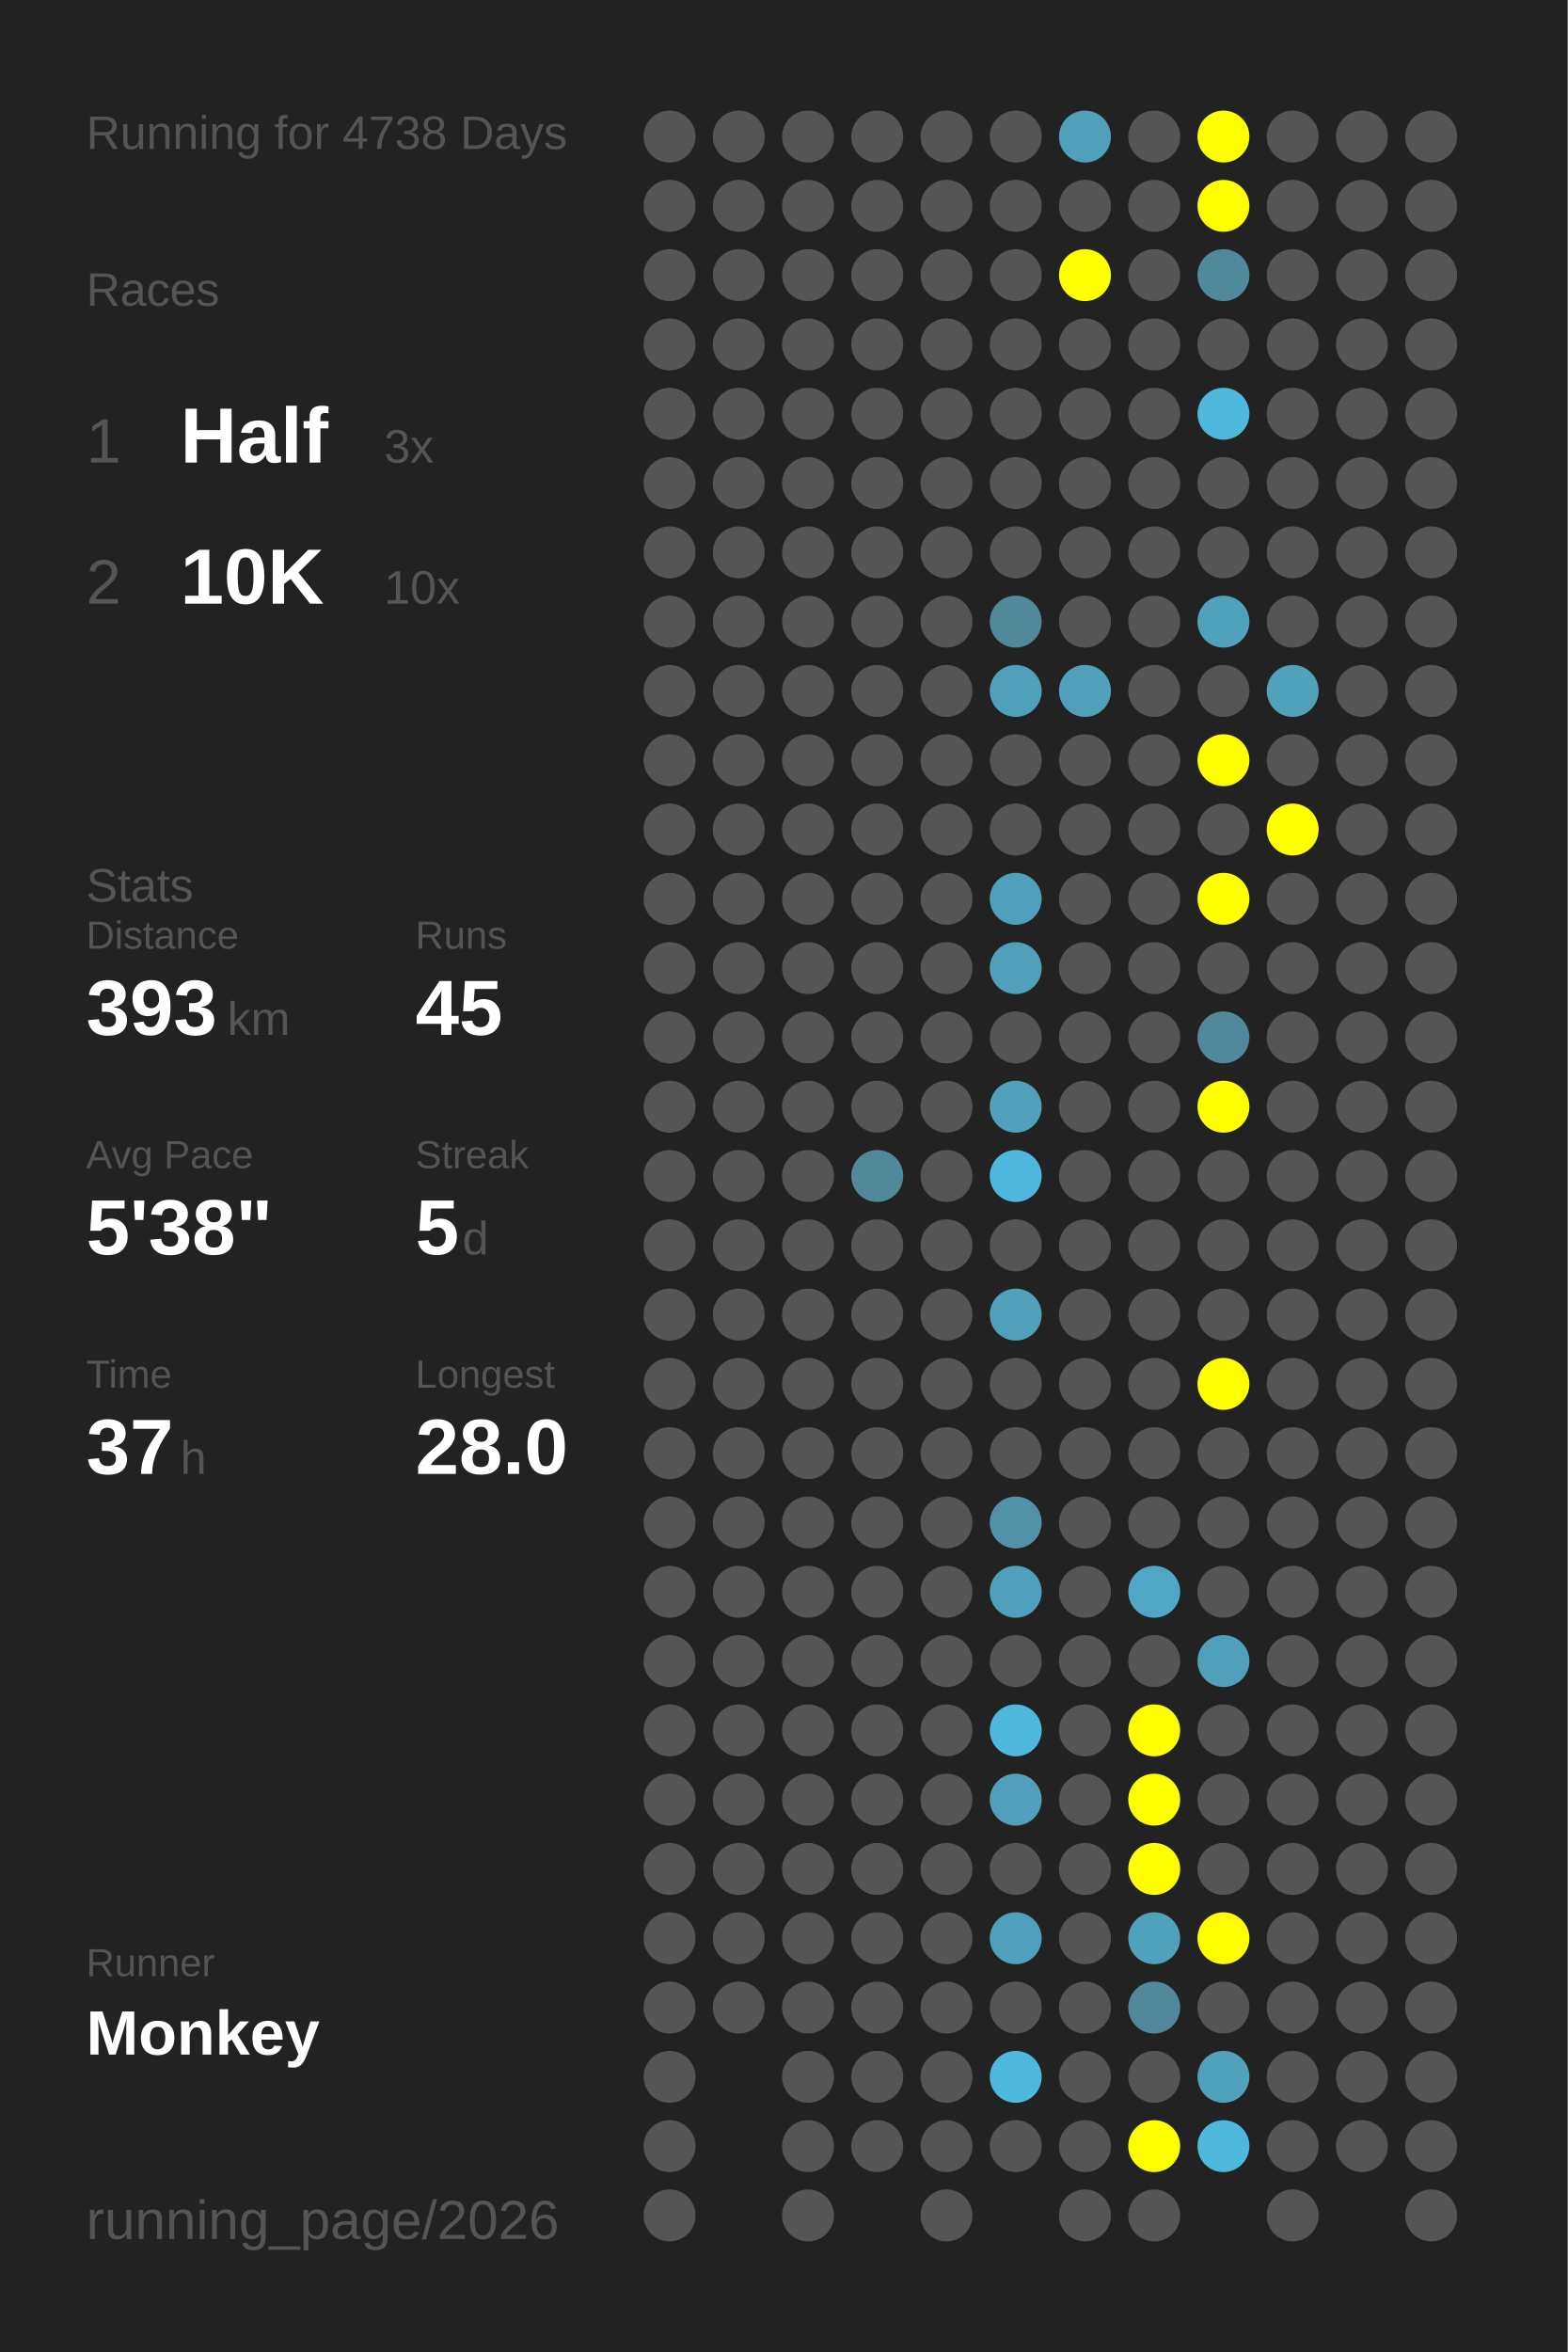
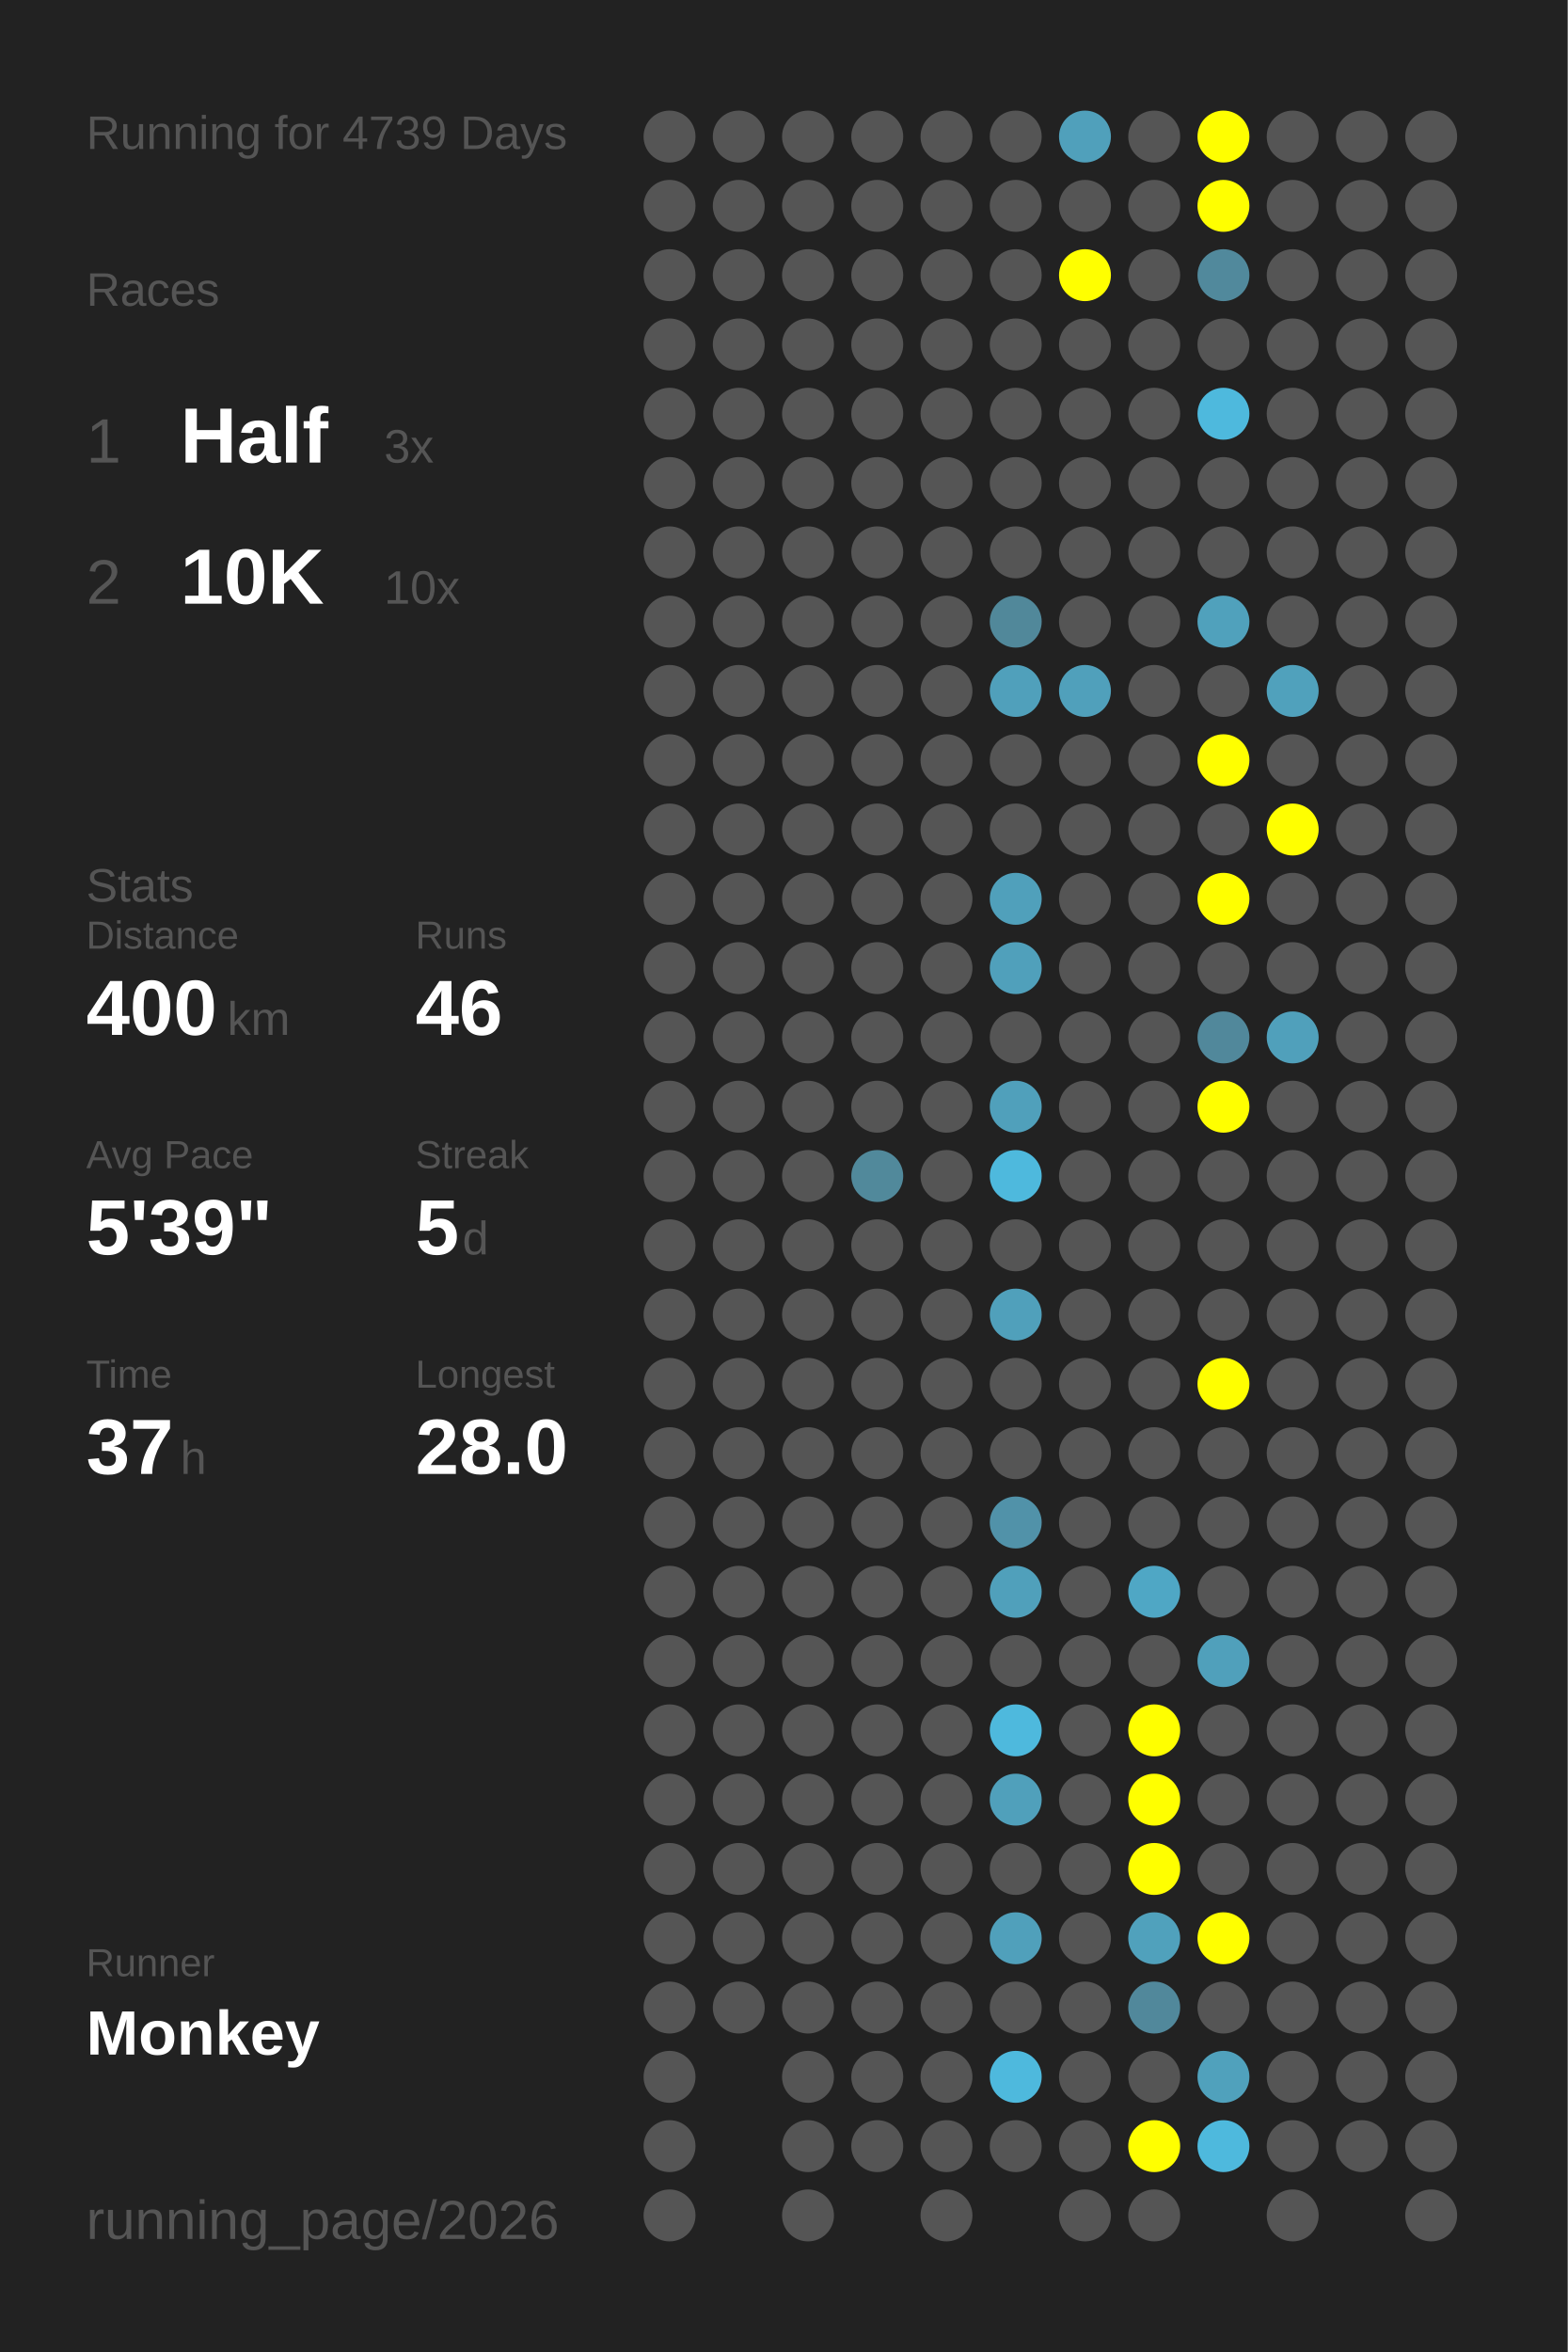
<svg xmlns="http://www.w3.org/2000/svg" baseProfile="full" height="300mm" version="1.1" viewBox="0,0,200,300" width="200mm">
  <defs />
  <rect fill="#222222" height="300" width="200" x="0" y="0" />
-   <text fill="#555555" style="font-size:6px; font-family:Arial;" x="11" y="19">Running for 4738 Days</text>
+   <text fill="#555555" style="font-size:6px; font-family:Arial;" x="11" y="19">Running for 4739 Days</text>
  <text fill="#555555" style="font-size:6px; font-family:Arial;" x="11" y="39">Races</text>
  <text fill="#555555" style="font-size:8px; font-family:Arial;" x="11" y="59">1</text>
  <text fill="#FFFFFF" style="font-size:10px; font-family:Arial; font-weight:bold;" x="23" y="59">Half</text>
  <text fill="#555555" style="font-size:6px; font-family:Arial;" x="49" y="59">3x</text>
  <text fill="#555555" style="font-size:8px; font-family:Arial;" x="11" y="77">2</text>
  <text fill="#FFFFFF" style="font-size:10px; font-family:Arial; font-weight:bold;" x="23" y="77">10K</text>
  <text fill="#555555" style="font-size:6px; font-family:Arial;" x="49" y="77">10x</text>
  <text fill="#555555" style="font-size:6px; font-family:Arial;" x="11" y="115">Stats</text>
  <text fill="#555555" style="font-size:5px; font-family:Arial;" x="11" y="121">Distance</text>
-   <text fill="#FFFFFF" style="font-size:10px; font-family:Arial; font-weight:bold;" x="11" y="132">393</text>
+   <text fill="#FFFFFF" style="font-size:10px; font-family:Arial; font-weight:bold;" x="11" y="132">400</text>
  <text fill="#555555" style="font-size:6px; font-family:Arial;" x="29" y="132">km</text>
  <text fill="#555555" style="font-size:5px; font-family:Arial;" x="53" y="121">Runs</text>
-   <text fill="#FFFFFF" style="font-size:10px; font-family:Arial; font-weight:bold;" x="53" y="132">45</text>
+   <text fill="#FFFFFF" style="font-size:10px; font-family:Arial; font-weight:bold;" x="53" y="132">46</text>
  <text fill="#555555" style="font-size:5px; font-family:Arial;" x="11" y="149">Avg Pace</text>
-   <text fill="#FFFFFF" style="font-size:10px; font-family:Arial; font-weight:bold;" x="11" y="160">5'38"</text>
+   <text fill="#FFFFFF" style="font-size:10px; font-family:Arial; font-weight:bold;" x="11" y="160">5'39"</text>
  <text fill="#555555" style="font-size:5px; font-family:Arial;" x="53" y="149">Streak</text>
  <text fill="#FFFFFF" style="font-size:10px; font-family:Arial; font-weight:bold;" x="53" y="160">5</text>
  <text fill="#555555" style="font-size:6px; font-family:Arial;" x="59" y="160">d</text>
  <text fill="#555555" style="font-size:5px; font-family:Arial;" x="11" y="177">Time</text>
  <text fill="#FFFFFF" style="font-size:10px; font-family:Arial; font-weight:bold;" x="11" y="188">37</text>
  <text fill="#555555" style="font-size:6px; font-family:Arial;" x="23" y="188">h</text>
  <text fill="#555555" style="font-size:5px; font-family:Arial;" x="53" y="177">Longest</text>
  <text fill="#FFFFFF" style="font-size:10px; font-family:Arial; font-weight:bold;" x="53" y="188">28.0</text>
  <text fill="#555555" style="font-size:5px; font-family:Arial;" x="11" y="252.065">Runner</text>
  <text fill="#FFFFFF" style="font-size:8px; font-family:Arial; font-weight:bold;" x="11" y="262.065">Monkey</text>
  <text fill="#555555" style="font-size:7px; font-family:Arial;" x="11" y="285.581">running_page/2026</text>
  <circle cx="85.417" cy="17.419" fill="#555555" r="3.312" />
  <circle cx="85.417" cy="26.258" fill="#555555" r="3.312" />
  <circle cx="85.417" cy="35.097" fill="#555555" r="3.312" />
  <circle cx="85.417" cy="43.935" fill="#555555" r="3.312" />
  <circle cx="85.417" cy="52.774" fill="#555555" r="3.312" />
  <circle cx="85.417" cy="61.613" fill="#555555" r="3.312" />
  <circle cx="85.417" cy="70.452" fill="#555555" r="3.312" />
  <circle cx="85.417" cy="79.29" fill="#555555" r="3.312" />
  <circle cx="85.417" cy="88.129" fill="#555555" r="3.312" />
  <circle cx="85.417" cy="96.968" fill="#555555" r="3.312" />
  <circle cx="85.417" cy="105.806" fill="#555555" r="3.312" />
  <circle cx="85.417" cy="114.645" fill="#555555" r="3.312" />
  <circle cx="85.417" cy="123.484" fill="#555555" r="3.312" />
  <circle cx="85.417" cy="132.323" fill="#555555" r="3.312" />
  <circle cx="85.417" cy="141.161" fill="#555555" r="3.312" />
  <circle cx="85.417" cy="150" fill="#555555" r="3.312" />
  <circle cx="85.417" cy="158.839" fill="#555555" r="3.312" />
  <circle cx="85.417" cy="167.677" fill="#555555" r="3.312" />
  <circle cx="85.417" cy="176.516" fill="#555555" r="3.312" />
  <circle cx="85.417" cy="185.355" fill="#555555" r="3.312" />
  <circle cx="85.417" cy="194.194" fill="#555555" r="3.312" />
  <circle cx="85.417" cy="203.032" fill="#555555" r="3.312" />
  <circle cx="85.417" cy="211.871" fill="#555555" r="3.312" />
  <circle cx="85.417" cy="220.71" fill="#555555" r="3.312" />
  <circle cx="85.417" cy="229.548" fill="#555555" r="3.312" />
  <circle cx="85.417" cy="238.387" fill="#555555" r="3.312" />
  <circle cx="85.417" cy="247.226" fill="#555555" r="3.312" />
  <circle cx="85.417" cy="256.065" fill="#555555" r="3.312" />
  <circle cx="85.417" cy="264.903" fill="#555555" r="3.312" />
  <circle cx="85.417" cy="273.742" fill="#555555" r="3.312" />
  <circle cx="85.417" cy="282.581" fill="#555555" r="3.312" />
  <circle cx="94.25" cy="17.419" fill="#555555" r="3.312" />
  <circle cx="94.25" cy="26.258" fill="#555555" r="3.312" />
  <circle cx="94.25" cy="35.097" fill="#555555" r="3.312" />
  <circle cx="94.25" cy="43.935" fill="#555555" r="3.312" />
  <circle cx="94.25" cy="52.774" fill="#555555" r="3.312" />
  <circle cx="94.25" cy="61.613" fill="#555555" r="3.312" />
  <circle cx="94.25" cy="70.452" fill="#555555" r="3.312" />
  <circle cx="94.25" cy="79.29" fill="#555555" r="3.312" />
  <circle cx="94.25" cy="88.129" fill="#555555" r="3.312" />
  <circle cx="94.25" cy="96.968" fill="#555555" r="3.312" />
  <circle cx="94.25" cy="105.806" fill="#555555" r="3.312" />
  <circle cx="94.25" cy="114.645" fill="#555555" r="3.312" />
  <circle cx="94.25" cy="123.484" fill="#555555" r="3.312" />
  <circle cx="94.25" cy="132.323" fill="#555555" r="3.312" />
  <circle cx="94.25" cy="141.161" fill="#555555" r="3.312" />
  <circle cx="94.25" cy="150" fill="#555555" r="3.312" />
  <circle cx="94.25" cy="158.839" fill="#555555" r="3.312" />
  <circle cx="94.25" cy="167.677" fill="#555555" r="3.312" />
  <circle cx="94.25" cy="176.516" fill="#555555" r="3.312" />
  <circle cx="94.25" cy="185.355" fill="#555555" r="3.312" />
  <circle cx="94.25" cy="194.194" fill="#555555" r="3.312" />
  <circle cx="94.25" cy="203.032" fill="#555555" r="3.312" />
  <circle cx="94.25" cy="211.871" fill="#555555" r="3.312" />
  <circle cx="94.25" cy="220.71" fill="#555555" r="3.312" />
  <circle cx="94.25" cy="229.548" fill="#555555" r="3.312" />
  <circle cx="94.25" cy="238.387" fill="#555555" r="3.312" />
  <circle cx="94.25" cy="247.226" fill="#555555" r="3.312" />
  <circle cx="94.25" cy="256.065" fill="#555555" r="3.312" />
  <circle cx="103.083" cy="17.419" fill="#555555" r="3.312" />
  <circle cx="103.083" cy="26.258" fill="#555555" r="3.312" />
  <circle cx="103.083" cy="35.097" fill="#555555" r="3.312" />
  <circle cx="103.083" cy="43.935" fill="#555555" r="3.312" />
  <circle cx="103.083" cy="52.774" fill="#555555" r="3.312" />
  <circle cx="103.083" cy="61.613" fill="#555555" r="3.312" />
  <circle cx="103.083" cy="70.452" fill="#555555" r="3.312" />
  <circle cx="103.083" cy="79.29" fill="#555555" r="3.312" />
  <circle cx="103.083" cy="88.129" fill="#555555" r="3.312" />
  <circle cx="103.083" cy="96.968" fill="#555555" r="3.312" />
  <circle cx="103.083" cy="105.806" fill="#555555" r="3.312" />
  <circle cx="103.083" cy="114.645" fill="#555555" r="3.312" />
  <circle cx="103.083" cy="123.484" fill="#555555" r="3.312" />
  <circle cx="103.083" cy="132.323" fill="#555555" r="3.312" />
  <circle cx="103.083" cy="141.161" fill="#555555" r="3.312" />
  <circle cx="103.083" cy="150" fill="#555555" r="3.312" />
  <circle cx="103.083" cy="158.839" fill="#555555" r="3.312" />
  <circle cx="103.083" cy="167.677" fill="#555555" r="3.312" />
  <circle cx="103.083" cy="176.516" fill="#555555" r="3.312" />
  <circle cx="103.083" cy="185.355" fill="#555555" r="3.312" />
  <circle cx="103.083" cy="194.194" fill="#555555" r="3.312" />
  <circle cx="103.083" cy="203.032" fill="#555555" r="3.312" />
  <circle cx="103.083" cy="211.871" fill="#555555" r="3.312" />
  <circle cx="103.083" cy="220.71" fill="#555555" r="3.312" />
  <circle cx="103.083" cy="229.548" fill="#555555" r="3.312" />
  <circle cx="103.083" cy="238.387" fill="#555555" r="3.312" />
  <circle cx="103.083" cy="247.226" fill="#555555" r="3.312" />
  <circle cx="103.083" cy="256.065" fill="#555555" r="3.312" />
  <circle cx="103.083" cy="264.903" fill="#555555" r="3.312" />
  <circle cx="103.083" cy="273.742" fill="#555555" r="3.312" />
  <circle cx="103.083" cy="282.581" fill="#555555" r="3.312" />
  <circle cx="111.917" cy="17.419" fill="#555555" r="3.312" />
  <circle cx="111.917" cy="26.258" fill="#555555" r="3.312" />
  <circle cx="111.917" cy="35.097" fill="#555555" r="3.312" />
  <circle cx="111.917" cy="43.935" fill="#555555" r="3.312" />
  <circle cx="111.917" cy="52.774" fill="#555555" r="3.312" />
  <circle cx="111.917" cy="61.613" fill="#555555" r="3.312" />
  <circle cx="111.917" cy="70.452" fill="#555555" r="3.312" />
  <circle cx="111.917" cy="79.29" fill="#555555" r="3.312" />
  <circle cx="111.917" cy="88.129" fill="#555555" r="3.312" />
  <circle cx="111.917" cy="96.968" fill="#555555" r="3.312" />
  <circle cx="111.917" cy="105.806" fill="#555555" r="3.312" />
  <circle cx="111.917" cy="114.645" fill="#555555" r="3.312" />
  <circle cx="111.917" cy="123.484" fill="#555555" r="3.312" />
  <circle cx="111.917" cy="132.323" fill="#555555" r="3.312" />
  <circle cx="111.917" cy="141.161" fill="#555555" r="3.312" />
  <circle cx="111.917" cy="150" fill="#51899b" r="3.312" />
  <circle cx="111.917" cy="158.839" fill="#555555" r="3.312" />
  <circle cx="111.917" cy="167.677" fill="#555555" r="3.312" />
  <circle cx="111.917" cy="176.516" fill="#555555" r="3.312" />
  <circle cx="111.917" cy="185.355" fill="#555555" r="3.312" />
  <circle cx="111.917" cy="194.194" fill="#555555" r="3.312" />
  <circle cx="111.917" cy="203.032" fill="#555555" r="3.312" />
  <circle cx="111.917" cy="211.871" fill="#555555" r="3.312" />
  <circle cx="111.917" cy="220.71" fill="#555555" r="3.312" />
  <circle cx="111.917" cy="229.548" fill="#555555" r="3.312" />
  <circle cx="111.917" cy="238.387" fill="#555555" r="3.312" />
  <circle cx="111.917" cy="247.226" fill="#555555" r="3.312" />
  <circle cx="111.917" cy="256.065" fill="#555555" r="3.312" />
  <circle cx="111.917" cy="264.903" fill="#555555" r="3.312" />
  <circle cx="111.917" cy="273.742" fill="#555555" r="3.312" />
  <circle cx="120.75" cy="17.419" fill="#555555" r="3.312" />
  <circle cx="120.75" cy="26.258" fill="#555555" r="3.312" />
  <circle cx="120.75" cy="35.097" fill="#555555" r="3.312" />
  <circle cx="120.75" cy="43.935" fill="#555555" r="3.312" />
  <circle cx="120.75" cy="52.774" fill="#555555" r="3.312" />
  <circle cx="120.75" cy="61.613" fill="#555555" r="3.312" />
  <circle cx="120.75" cy="70.452" fill="#555555" r="3.312" />
  <circle cx="120.75" cy="79.29" fill="#555555" r="3.312" />
  <circle cx="120.75" cy="88.129" fill="#555555" r="3.312" />
  <circle cx="120.75" cy="96.968" fill="#555555" r="3.312" />
  <circle cx="120.75" cy="105.806" fill="#555555" r="3.312" />
  <circle cx="120.75" cy="114.645" fill="#555555" r="3.312" />
  <circle cx="120.75" cy="123.484" fill="#555555" r="3.312" />
  <circle cx="120.75" cy="132.323" fill="#555555" r="3.312" />
  <circle cx="120.75" cy="141.161" fill="#555555" r="3.312" />
  <circle cx="120.75" cy="150" fill="#555555" r="3.312" />
  <circle cx="120.75" cy="158.839" fill="#555555" r="3.312" />
  <circle cx="120.75" cy="167.677" fill="#555555" r="3.312" />
  <circle cx="120.75" cy="176.516" fill="#555555" r="3.312" />
  <circle cx="120.75" cy="185.355" fill="#555555" r="3.312" />
  <circle cx="120.75" cy="194.194" fill="#555555" r="3.312" />
  <circle cx="120.75" cy="203.032" fill="#555555" r="3.312" />
  <circle cx="120.75" cy="211.871" fill="#555555" r="3.312" />
  <circle cx="120.75" cy="220.71" fill="#555555" r="3.312" />
  <circle cx="120.75" cy="229.548" fill="#555555" r="3.312" />
  <circle cx="120.75" cy="238.387" fill="#555555" r="3.312" />
  <circle cx="120.75" cy="247.226" fill="#555555" r="3.312" />
  <circle cx="120.75" cy="256.065" fill="#555555" r="3.312" />
  <circle cx="120.75" cy="264.903" fill="#555555" r="3.312" />
  <circle cx="120.75" cy="273.742" fill="#555555" r="3.312" />
  <circle cx="120.75" cy="282.581" fill="#555555" r="3.312" />
  <circle cx="129.583" cy="17.419" fill="#555555" r="3.312" />
  <circle cx="129.583" cy="26.258" fill="#555555" r="3.312" />
  <circle cx="129.583" cy="35.097" fill="#555555" r="3.312" />
  <circle cx="129.583" cy="43.935" fill="#555555" r="3.312" />
  <circle cx="129.583" cy="52.774" fill="#555555" r="3.312" />
  <circle cx="129.583" cy="61.613" fill="#555555" r="3.312" />
  <circle cx="129.583" cy="70.452" fill="#555555" r="3.312" />
  <circle cx="129.583" cy="79.29" fill="#51889a" r="3.312" />
  <circle cx="129.583" cy="88.129" fill="#50a0bb" r="3.312" />
  <circle cx="129.583" cy="96.968" fill="#555555" r="3.312" />
  <circle cx="129.583" cy="105.806" fill="#555555" r="3.312" />
  <circle cx="129.583" cy="114.645" fill="#50a0bb" r="3.312" />
  <circle cx="129.583" cy="123.484" fill="#50a0bb" r="3.312" />
  <circle cx="129.583" cy="132.323" fill="#555555" r="3.312" />
  <circle cx="129.583" cy="141.161" fill="#50a0bb" r="3.312" />
  <circle cx="129.583" cy="150" fill="#4eb9dd" r="3.312" />
  <circle cx="129.583" cy="158.839" fill="#555555" r="3.312" />
  <circle cx="129.583" cy="167.677" fill="#50a0bb" r="3.312" />
  <circle cx="129.583" cy="176.516" fill="#555555" r="3.312" />
  <circle cx="129.583" cy="185.355" fill="#555555" r="3.312" />
  <circle cx="129.583" cy="194.194" fill="#5192a9" r="3.312" />
  <circle cx="129.583" cy="203.032" fill="#50a0bb" r="3.312" />
  <circle cx="129.583" cy="211.871" fill="#555555" r="3.312" />
  <circle cx="129.583" cy="220.71" fill="#4eb9dd" r="3.312" />
  <circle cx="129.583" cy="229.548" fill="#50a0bb" r="3.312" />
  <circle cx="129.583" cy="238.387" fill="#555555" r="3.312" />
  <circle cx="129.583" cy="247.226" fill="#50a0bb" r="3.312" />
  <circle cx="129.583" cy="256.065" fill="#555555" r="3.312" />
  <circle cx="129.583" cy="264.903" fill="#4eb9dd" r="3.312" />
  <circle cx="129.583" cy="273.742" fill="#555555" r="3.312" />
  <circle cx="138.417" cy="17.419" fill="#50a0bb" r="3.312" />
  <circle cx="138.417" cy="26.258" fill="#555555" r="3.312" />
  <circle cx="138.417" cy="35.097" fill="#FFFF00" r="3.312" />
  <circle cx="138.417" cy="43.935" fill="#555555" r="3.312" />
  <circle cx="138.417" cy="52.774" fill="#555555" r="3.312" />
  <circle cx="138.417" cy="61.613" fill="#555555" r="3.312" />
  <circle cx="138.417" cy="70.452" fill="#555555" r="3.312" />
  <circle cx="138.417" cy="79.29" fill="#555555" r="3.312" />
  <circle cx="138.417" cy="88.129" fill="#50a0bb" r="3.312" />
  <circle cx="138.417" cy="96.968" fill="#555555" r="3.312" />
  <circle cx="138.417" cy="105.806" fill="#555555" r="3.312" />
  <circle cx="138.417" cy="114.645" fill="#555555" r="3.312" />
  <circle cx="138.417" cy="123.484" fill="#555555" r="3.312" />
  <circle cx="138.417" cy="132.323" fill="#555555" r="3.312" />
  <circle cx="138.417" cy="141.161" fill="#555555" r="3.312" />
  <circle cx="138.417" cy="150" fill="#555555" r="3.312" />
  <circle cx="138.417" cy="158.839" fill="#555555" r="3.312" />
  <circle cx="138.417" cy="167.677" fill="#555555" r="3.312" />
  <circle cx="138.417" cy="176.516" fill="#555555" r="3.312" />
  <circle cx="138.417" cy="185.355" fill="#555555" r="3.312" />
  <circle cx="138.417" cy="194.194" fill="#555555" r="3.312" />
  <circle cx="138.417" cy="203.032" fill="#555555" r="3.312" />
  <circle cx="138.417" cy="211.871" fill="#555555" r="3.312" />
  <circle cx="138.417" cy="220.71" fill="#555555" r="3.312" />
  <circle cx="138.417" cy="229.548" fill="#555555" r="3.312" />
  <circle cx="138.417" cy="238.387" fill="#555555" r="3.312" />
  <circle cx="138.417" cy="247.226" fill="#555555" r="3.312" />
  <circle cx="138.417" cy="256.065" fill="#555555" r="3.312" />
  <circle cx="138.417" cy="264.903" fill="#555555" r="3.312" />
  <circle cx="138.417" cy="273.742" fill="#555555" r="3.312" />
  <circle cx="138.417" cy="282.581" fill="#555555" r="3.312" />
  <circle cx="147.25" cy="17.419" fill="#555555" r="3.312" />
  <circle cx="147.25" cy="26.258" fill="#555555" r="3.312" />
  <circle cx="147.25" cy="35.097" fill="#555555" r="3.312" />
  <circle cx="147.25" cy="43.935" fill="#555555" r="3.312" />
  <circle cx="147.25" cy="52.774" fill="#555555" r="3.312" />
  <circle cx="147.25" cy="61.613" fill="#555555" r="3.312" />
  <circle cx="147.25" cy="70.452" fill="#555555" r="3.312" />
  <circle cx="147.25" cy="79.29" fill="#555555" r="3.312" />
  <circle cx="147.25" cy="88.129" fill="#555555" r="3.312" />
  <circle cx="147.25" cy="96.968" fill="#555555" r="3.312" />
  <circle cx="147.25" cy="105.806" fill="#555555" r="3.312" />
  <circle cx="147.25" cy="114.645" fill="#555555" r="3.312" />
  <circle cx="147.25" cy="123.484" fill="#555555" r="3.312" />
  <circle cx="147.25" cy="132.323" fill="#555555" r="3.312" />
  <circle cx="147.25" cy="141.161" fill="#555555" r="3.312" />
  <circle cx="147.25" cy="150" fill="#555555" r="3.312" />
  <circle cx="147.25" cy="158.839" fill="#555555" r="3.312" />
  <circle cx="147.25" cy="167.677" fill="#555555" r="3.312" />
  <circle cx="147.25" cy="176.516" fill="#555555" r="3.312" />
  <circle cx="147.25" cy="185.355" fill="#555555" r="3.312" />
  <circle cx="147.25" cy="194.194" fill="#555555" r="3.312" />
  <circle cx="147.25" cy="203.032" fill="#4fa7c5" r="3.312" />
  <circle cx="147.25" cy="211.871" fill="#555555" r="3.312" />
  <circle cx="147.25" cy="220.71" fill="#FFFF00" r="3.312" />
  <circle cx="147.25" cy="229.548" fill="#FFFF00" r="3.312" />
  <circle cx="147.25" cy="238.387" fill="#FFFF00" r="3.312" />
  <circle cx="147.25" cy="247.226" fill="#50a1bc" r="3.312" />
  <circle cx="147.25" cy="256.065" fill="#51889b" r="3.312" />
  <circle cx="147.25" cy="264.903" fill="#555555" r="3.312" />
  <circle cx="147.25" cy="273.742" fill="#FFFF00" r="3.312" />
  <circle cx="147.25" cy="282.581" fill="#555555" r="3.312" />
  <circle cx="156.083" cy="17.419" fill="#FFFF00" r="3.312" />
  <circle cx="156.083" cy="26.258" fill="#FFFF00" r="3.312" />
  <circle cx="156.083" cy="35.097" fill="#51899c" r="3.312" />
  <circle cx="156.083" cy="43.935" fill="#555555" r="3.312" />
  <circle cx="156.083" cy="52.774" fill="#4eb9dd" r="3.312" />
  <circle cx="156.083" cy="61.613" fill="#555555" r="3.312" />
  <circle cx="156.083" cy="70.452" fill="#555555" r="3.312" />
  <circle cx="156.083" cy="79.29" fill="#50a1bc" r="3.312" />
  <circle cx="156.083" cy="88.129" fill="#555555" r="3.312" />
  <circle cx="156.083" cy="96.968" fill="#FFFF00" r="3.312" />
  <circle cx="156.083" cy="105.806" fill="#555555" r="3.312" />
  <circle cx="156.083" cy="114.645" fill="#FFFF00" r="3.312" />
  <circle cx="156.083" cy="123.484" fill="#555555" r="3.312" />
  <circle cx="156.083" cy="132.323" fill="#51889b" r="3.312" />
  <circle cx="156.083" cy="141.161" fill="#FFFF00" r="3.312" />
  <circle cx="156.083" cy="150" fill="#555555" r="3.312" />
  <circle cx="156.083" cy="158.839" fill="#555555" r="3.312" />
  <circle cx="156.083" cy="167.677" fill="#555555" r="3.312" />
  <circle cx="156.083" cy="176.516" fill="#FFFF00" r="3.312" />
  <circle cx="156.083" cy="185.355" fill="#555555" r="3.312" />
  <circle cx="156.083" cy="194.194" fill="#555555" r="3.312" />
  <circle cx="156.083" cy="203.032" fill="#555555" r="3.312" />
  <circle cx="156.083" cy="211.871" fill="#50a0bb" r="3.312" />
  <circle cx="156.083" cy="220.71" fill="#555555" r="3.312" />
  <circle cx="156.083" cy="229.548" fill="#555555" r="3.312" />
  <circle cx="156.083" cy="238.387" fill="#555555" r="3.312" />
  <circle cx="156.083" cy="247.226" fill="#FFFF00" r="3.312" />
  <circle cx="156.083" cy="256.065" fill="#555555" r="3.312" />
  <circle cx="156.083" cy="264.903" fill="#50a1bc" r="3.312" />
  <circle cx="156.083" cy="273.742" fill="#4eb9dd" r="3.312" />
  <circle cx="164.917" cy="17.419" fill="#555555" r="3.312" />
  <circle cx="164.917" cy="26.258" fill="#555555" r="3.312" />
  <circle cx="164.917" cy="35.097" fill="#555555" r="3.312" />
  <circle cx="164.917" cy="43.935" fill="#555555" r="3.312" />
  <circle cx="164.917" cy="52.774" fill="#555555" r="3.312" />
  <circle cx="164.917" cy="61.613" fill="#555555" r="3.312" />
  <circle cx="164.917" cy="70.452" fill="#555555" r="3.312" />
  <circle cx="164.917" cy="79.29" fill="#555555" r="3.312" />
  <circle cx="164.917" cy="88.129" fill="#50a1bc" r="3.312" />
  <circle cx="164.917" cy="96.968" fill="#555555" r="3.312" />
  <circle cx="164.917" cy="105.806" fill="#FFFF00" r="3.312" />
  <circle cx="164.917" cy="114.645" fill="#555555" r="3.312" />
  <circle cx="164.917" cy="123.484" fill="#555555" r="3.312" />
-   <circle cx="164.917" cy="132.323" fill="#555555" r="3.312" />
+   <circle cx="164.917" cy="132.323" fill="#50a0bb" r="3.312" />
  <circle cx="164.917" cy="141.161" fill="#555555" r="3.312" />
  <circle cx="164.917" cy="150" fill="#555555" r="3.312" />
  <circle cx="164.917" cy="158.839" fill="#555555" r="3.312" />
  <circle cx="164.917" cy="167.677" fill="#555555" r="3.312" />
  <circle cx="164.917" cy="176.516" fill="#555555" r="3.312" />
  <circle cx="164.917" cy="185.355" fill="#555555" r="3.312" />
  <circle cx="164.917" cy="194.194" fill="#555555" r="3.312" />
  <circle cx="164.917" cy="203.032" fill="#555555" r="3.312" />
  <circle cx="164.917" cy="211.871" fill="#555555" r="3.312" />
  <circle cx="164.917" cy="220.71" fill="#555555" r="3.312" />
  <circle cx="164.917" cy="229.548" fill="#555555" r="3.312" />
  <circle cx="164.917" cy="238.387" fill="#555555" r="3.312" />
  <circle cx="164.917" cy="247.226" fill="#555555" r="3.312" />
  <circle cx="164.917" cy="256.065" fill="#555555" r="3.312" />
  <circle cx="164.917" cy="264.903" fill="#555555" r="3.312" />
  <circle cx="164.917" cy="273.742" fill="#555555" r="3.312" />
  <circle cx="164.917" cy="282.581" fill="#555555" r="3.312" />
  <circle cx="173.75" cy="17.419" fill="#555555" r="3.312" />
  <circle cx="173.75" cy="26.258" fill="#555555" r="3.312" />
  <circle cx="173.75" cy="35.097" fill="#555555" r="3.312" />
  <circle cx="173.75" cy="43.935" fill="#555555" r="3.312" />
  <circle cx="173.75" cy="52.774" fill="#555555" r="3.312" />
  <circle cx="173.75" cy="61.613" fill="#555555" r="3.312" />
  <circle cx="173.75" cy="70.452" fill="#555555" r="3.312" />
  <circle cx="173.75" cy="79.29" fill="#555555" r="3.312" />
  <circle cx="173.75" cy="88.129" fill="#555555" r="3.312" />
  <circle cx="173.75" cy="96.968" fill="#555555" r="3.312" />
  <circle cx="173.75" cy="105.806" fill="#555555" r="3.312" />
  <circle cx="173.75" cy="114.645" fill="#555555" r="3.312" />
  <circle cx="173.75" cy="123.484" fill="#555555" r="3.312" />
  <circle cx="173.75" cy="132.323" fill="#555555" r="3.312" />
  <circle cx="173.75" cy="141.161" fill="#555555" r="3.312" />
  <circle cx="173.75" cy="150" fill="#555555" r="3.312" />
  <circle cx="173.75" cy="158.839" fill="#555555" r="3.312" />
  <circle cx="173.75" cy="167.677" fill="#555555" r="3.312" />
  <circle cx="173.75" cy="176.516" fill="#555555" r="3.312" />
  <circle cx="173.75" cy="185.355" fill="#555555" r="3.312" />
  <circle cx="173.75" cy="194.194" fill="#555555" r="3.312" />
  <circle cx="173.75" cy="203.032" fill="#555555" r="3.312" />
  <circle cx="173.75" cy="211.871" fill="#555555" r="3.312" />
  <circle cx="173.75" cy="220.71" fill="#555555" r="3.312" />
  <circle cx="173.75" cy="229.548" fill="#555555" r="3.312" />
  <circle cx="173.75" cy="238.387" fill="#555555" r="3.312" />
  <circle cx="173.75" cy="247.226" fill="#555555" r="3.312" />
  <circle cx="173.75" cy="256.065" fill="#555555" r="3.312" />
  <circle cx="173.75" cy="264.903" fill="#555555" r="3.312" />
  <circle cx="173.75" cy="273.742" fill="#555555" r="3.312" />
  <circle cx="182.583" cy="17.419" fill="#555555" r="3.312" />
  <circle cx="182.583" cy="26.258" fill="#555555" r="3.312" />
  <circle cx="182.583" cy="35.097" fill="#555555" r="3.312" />
  <circle cx="182.583" cy="43.935" fill="#555555" r="3.312" />
  <circle cx="182.583" cy="52.774" fill="#555555" r="3.312" />
  <circle cx="182.583" cy="61.613" fill="#555555" r="3.312" />
  <circle cx="182.583" cy="70.452" fill="#555555" r="3.312" />
  <circle cx="182.583" cy="79.29" fill="#555555" r="3.312" />
  <circle cx="182.583" cy="88.129" fill="#555555" r="3.312" />
  <circle cx="182.583" cy="96.968" fill="#555555" r="3.312" />
  <circle cx="182.583" cy="105.806" fill="#555555" r="3.312" />
  <circle cx="182.583" cy="114.645" fill="#555555" r="3.312" />
  <circle cx="182.583" cy="123.484" fill="#555555" r="3.312" />
  <circle cx="182.583" cy="132.323" fill="#555555" r="3.312" />
  <circle cx="182.583" cy="141.161" fill="#555555" r="3.312" />
  <circle cx="182.583" cy="150" fill="#555555" r="3.312" />
  <circle cx="182.583" cy="158.839" fill="#555555" r="3.312" />
  <circle cx="182.583" cy="167.677" fill="#555555" r="3.312" />
  <circle cx="182.583" cy="176.516" fill="#555555" r="3.312" />
  <circle cx="182.583" cy="185.355" fill="#555555" r="3.312" />
  <circle cx="182.583" cy="194.194" fill="#555555" r="3.312" />
  <circle cx="182.583" cy="203.032" fill="#555555" r="3.312" />
  <circle cx="182.583" cy="211.871" fill="#555555" r="3.312" />
  <circle cx="182.583" cy="220.71" fill="#555555" r="3.312" />
  <circle cx="182.583" cy="229.548" fill="#555555" r="3.312" />
  <circle cx="182.583" cy="238.387" fill="#555555" r="3.312" />
  <circle cx="182.583" cy="247.226" fill="#555555" r="3.312" />
  <circle cx="182.583" cy="256.065" fill="#555555" r="3.312" />
  <circle cx="182.583" cy="264.903" fill="#555555" r="3.312" />
  <circle cx="182.583" cy="273.742" fill="#555555" r="3.312" />
  <circle cx="182.583" cy="282.581" fill="#555555" r="3.312" />
</svg>
